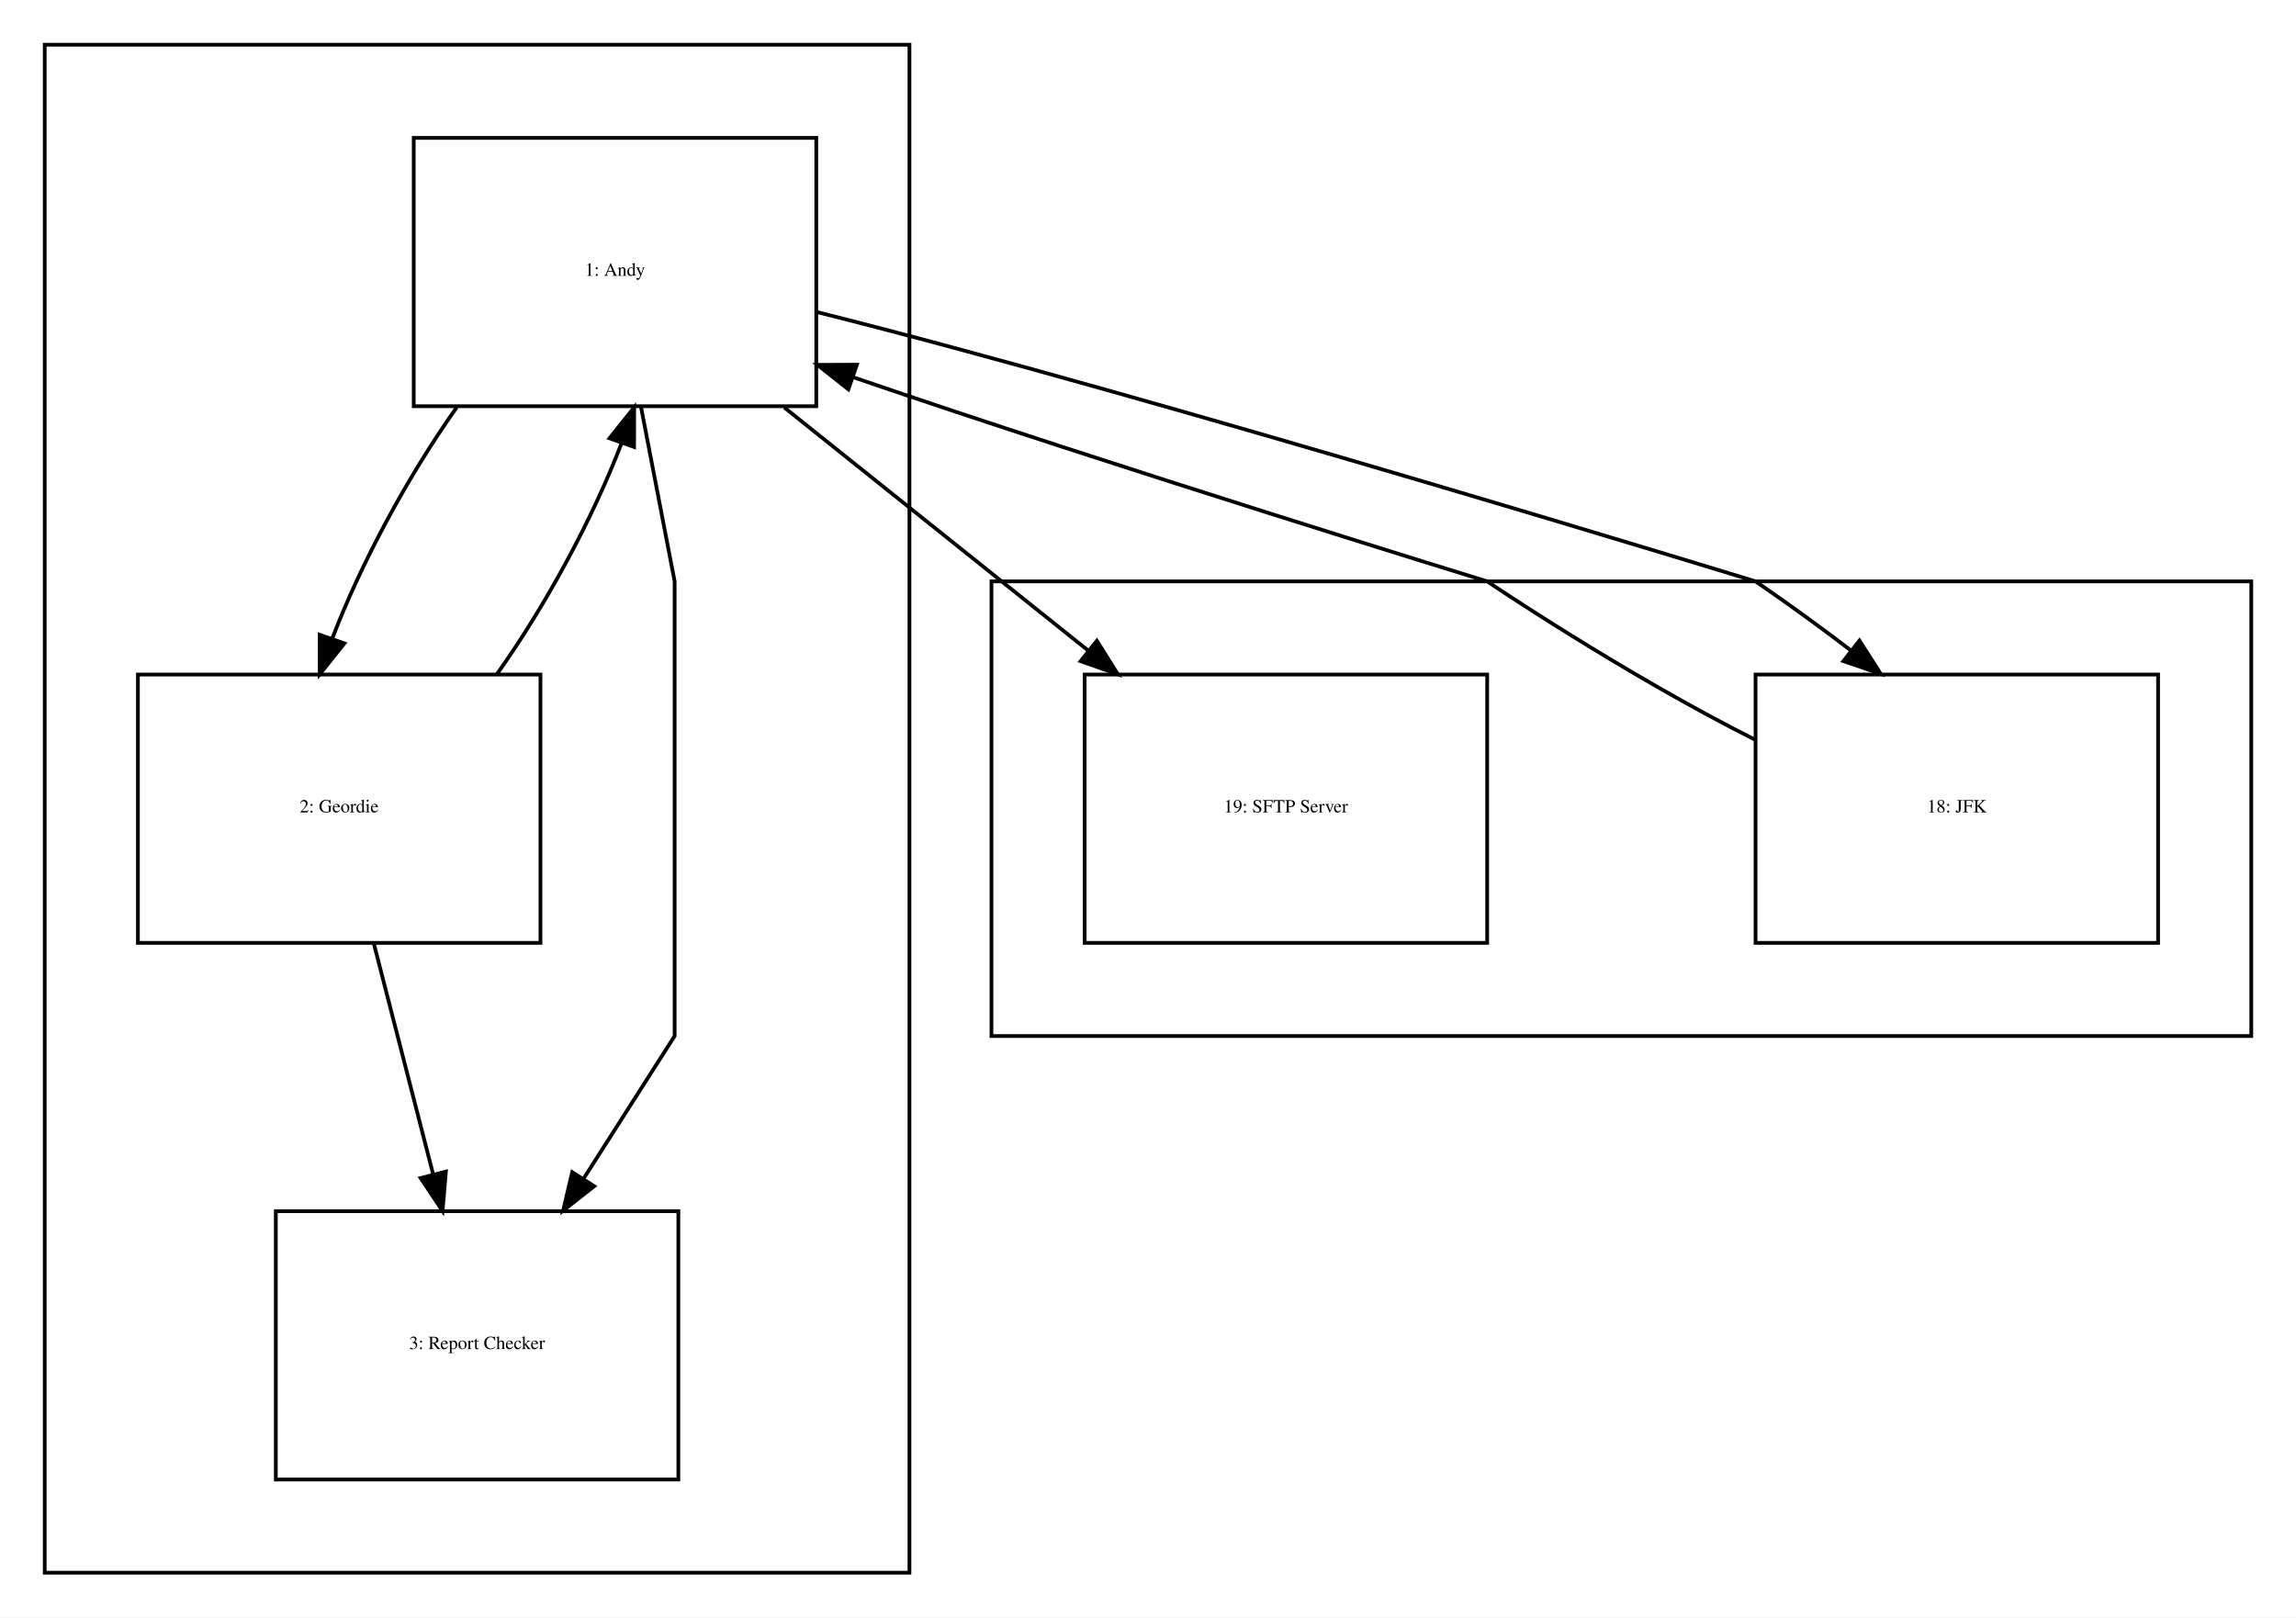
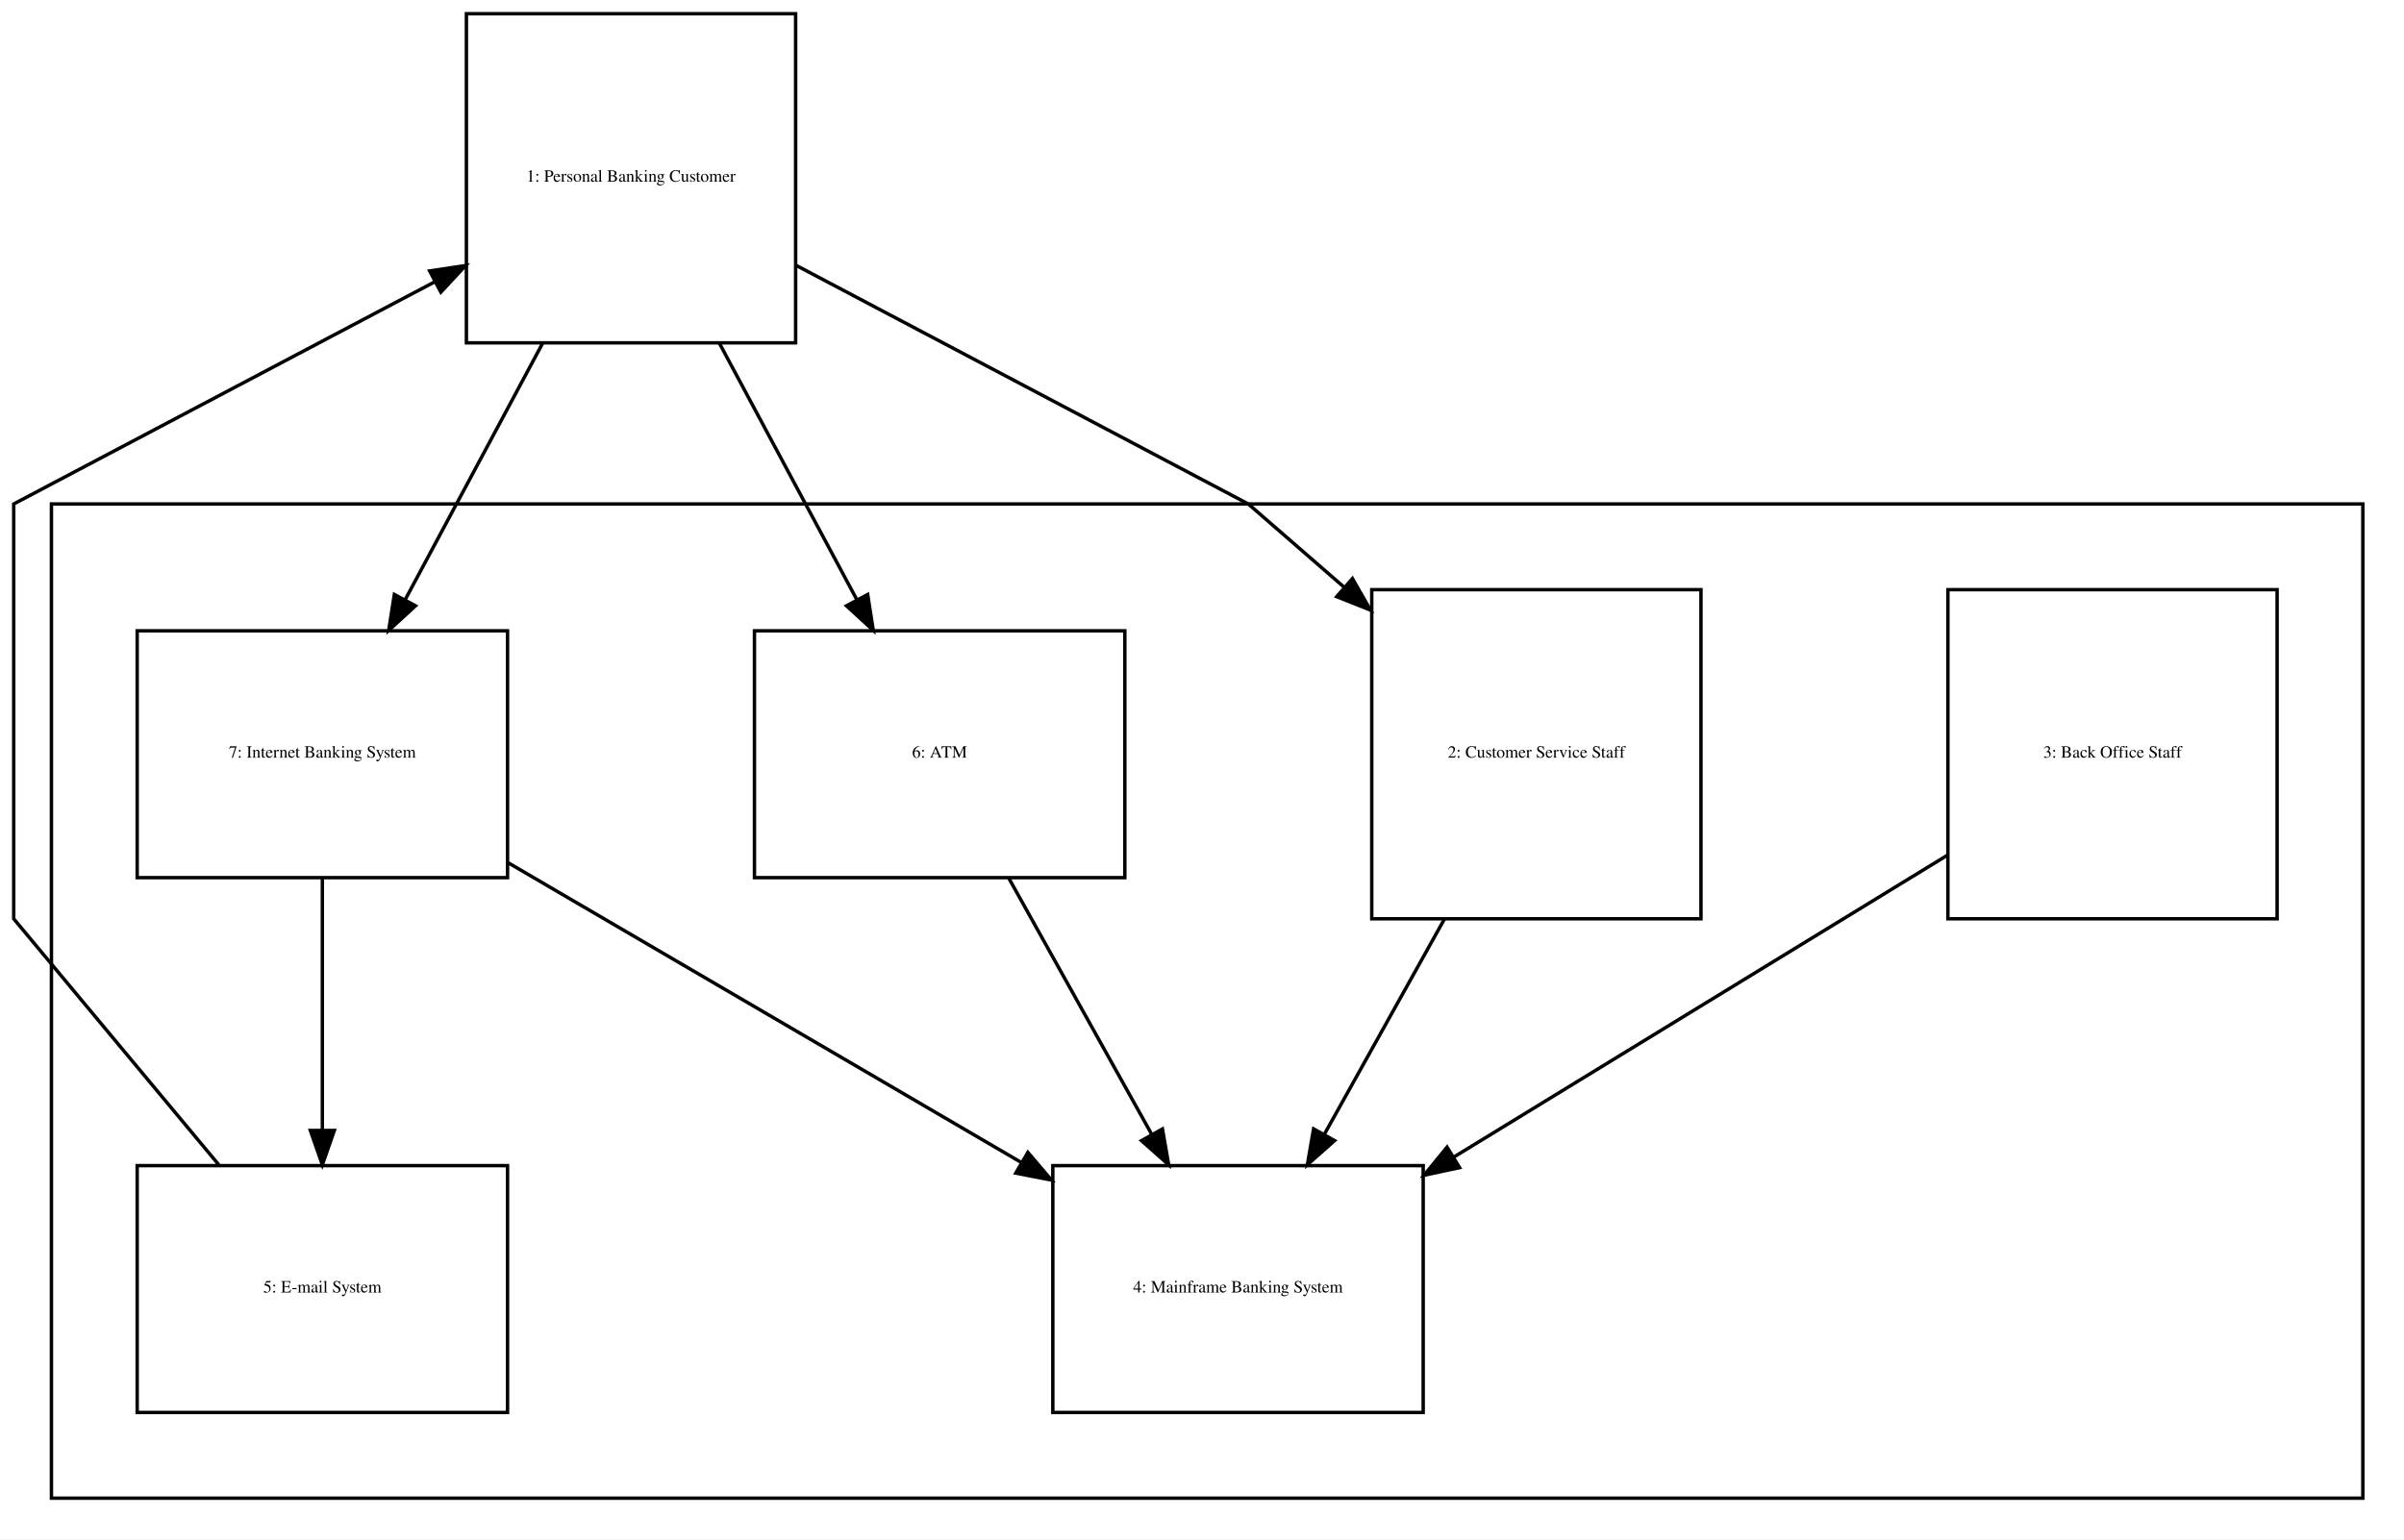
- <svg xmlns="http://www.w3.org/2000/svg" width="616pt" height="434pt" viewBox="0.00 0.00 616.00 434.00">
-   <g id="graph0" class="graph" transform="scale(1 1) rotate(0) translate(4 430)">
-     <polygon fill="#ffffff" stroke="transparent" points="-4,4 -4,-430 612,-430 612,4 -4,4" />
+ <svg xmlns="http://www.w3.org/2000/svg" width="701pt" height="449pt" viewBox="0.00 0.00 701.00 449.00">
+   <g id="graph0" class="graph" transform="scale(1 1) rotate(0) translate(4 445)">
+     <polygon fill="#ffffff" stroke="transparent" points="-4,4 -4,-445 697,-445 697,4 -4,4" />
    <g id="clust1" class="cluster">
-       <polygon fill="none" stroke="#000000" points="8,-8 8,-418 240,-418 240,-8 8,-8" />
+       <polygon fill="none" stroke="#000000" points="11,-8 11,-298 685,-298 685,-8 11,-8" />
    </g>
-     <g id="clust2" class="cluster">
-       <polygon fill="none" stroke="#000000" points="262,-152 262,-274 600,-274 600,-152 262,-152" />
+     <g id="2" class="node">
+       <polygon fill="none" stroke="#000000" points="492,-273 396,-273 396,-177 492,-177 492,-273" />
+       <text text-anchor="middle" x="444" y="-224" font-family="Times,serif" font-size="5.00" fill="#000000">2: Customer Service Staff</text>
+     </g>
+     <g id="4" class="node">
+       <polygon fill="none" stroke="#000000" points="411,-105 303,-105 303,-33 411,-33 411,-105" />
+       <text text-anchor="middle" x="357" y="-68" font-family="Times,serif" font-size="5.00" fill="#000000">4: Mainframe Banking System</text>
+     </g>
+     <g id="24" class="edge">
+       <path fill="none" stroke="#000000" d="M417.187,-176.922C406.017,-156.892 393.116,-133.76 382.13,-114.061" />
+       <polygon fill="#000000" stroke="#000000" points="385.158,-112.304 377.23,-105.275 379.044,-115.714 385.158,-112.304" />
+     </g>
+     <g id="3" class="node">
+       <polygon fill="none" stroke="#000000" points="660,-273 564,-273 564,-177 660,-177 660,-273" />
+       <text text-anchor="middle" x="612" y="-224" font-family="Times,serif" font-size="5.00" fill="#000000">3: Back Office Staff</text>
+     </g>
+     <g id="27" class="edge">
+       <path fill="none" stroke="#000000" d="M563.737,-195.474C522.992,-170.548 464.361,-134.68 419.936,-107.502" />
+       <polygon fill="#000000" stroke="#000000" points="421.607,-104.421 411.25,-102.188 417.954,-110.393 421.607,-104.421" />
+     </g>
+     <g id="5" class="node">
+       <polygon fill="none" stroke="#000000" points="144,-105 36,-105 36,-33 144,-33 144,-105" />
+       <text text-anchor="middle" x="90" y="-68" font-family="Times,serif" font-size="5.00" fill="#000000">5: E-mail System</text>
    </g>
    <g id="1" class="node">
-       <polygon fill="none" stroke="#000000" points="215,-393 107,-393 107,-321 215,-321 215,-393" />
-       <text text-anchor="middle" x="161" y="-356" font-family="Times,serif" font-size="5.00" fill="#000000">1: Andy</text>
-     </g>
-     <g id="2" class="node">
-       <polygon fill="none" stroke="#000000" points="141,-249 33,-249 33,-177 141,-177 141,-249" />
-       <text text-anchor="middle" x="87" y="-212" font-family="Times,serif" font-size="5.00" fill="#000000">2: Geordie</text>
-     </g>
-     <g id="12" class="edge">
-       <path fill="none" stroke="#000000" d="M118.517,-320.663C105.17,-301.832 92.751,-278.646 85.124,-258.62" />
-       <polygon fill="#000000" stroke="#000000" points="88.39,-257.357 81.781,-249.076 81.783,-259.671 88.39,-257.357" />
-     </g>
-     <g id="3" class="node">
-       <polygon fill="none" stroke="#000000" points="178,-105 70,-105 70,-33 178,-33 178,-105" />
-       <text text-anchor="middle" x="124" y="-68" font-family="Times,serif" font-size="5.00" fill="#000000">3: Report Checker</text>
-     </g>
-     <g id="11" class="edge">
-       <path fill="none" stroke="#000000" d="M167.971,-320.836C172.283,-298.47 177,-274 177,-274 177,-274 177,-152 177,-152 177,-152 165.037,-133.265 152.478,-113.598" />
-       <polygon fill="#000000" stroke="#000000" points="155.424,-111.708 147.092,-105.164 149.524,-115.475 155.424,-111.708" />
-     </g>
-     <g id="18" class="node">
-       <polygon fill="none" stroke="#000000" points="575,-249 467,-249 467,-177 575,-177 575,-249" />
-       <text text-anchor="middle" x="521" y="-212" font-family="Times,serif" font-size="5.00" fill="#000000">18: JFK</text>
+       <polygon fill="none" stroke="#000000" points="228,-441 132,-441 132,-345 228,-345 228,-441" />
+       <text text-anchor="middle" x="180" y="-392" font-family="Times,serif" font-size="5.00" fill="#000000">1: Personal Banking Customer</text>
    </g>
    <g id="22" class="edge">
-       <path fill="none" stroke="#000000" d="M215.302,-346.234C305.076,-323.776 467,-274 467,-274 467,-274 479.038,-265.841 492.547,-255.491" />
-       <polygon fill="#000000" stroke="#000000" points="494.878,-258.111 500.592,-249.189 490.561,-252.601 494.878,-258.111" />
+       <path fill="none" stroke="#000000" d="M59.781,-105.263C33.635,-136.638 0,-177 0,-177 0,-177 0,-298 0,-298 0,-298 70.1,-334.997 122.807,-362.815" />
+       <polygon fill="#000000" stroke="#000000" points="121.286,-365.969 131.763,-367.542 124.553,-359.779 121.286,-365.969" />
    </g>
-     <g id="19" class="node">
-       <polygon fill="none" stroke="#000000" points="395,-249 287,-249 287,-177 395,-177 395,-249" />
-       <text text-anchor="middle" x="341" y="-212" font-family="Times,serif" font-size="5.00" fill="#000000">19: SFTP Server</text>
+     <g id="6" class="node">
+       <polygon fill="none" stroke="#000000" points="324,-261 216,-261 216,-189 324,-189 324,-261" />
+       <text text-anchor="middle" x="270" y="-224" font-family="Times,serif" font-size="5.00" fill="#000000">6: ATM</text>
+     </g>
+     <g id="26" class="edge">
+       <path fill="none" stroke="#000000" d="M290.178,-188.818C302.597,-166.551 318.615,-137.828 331.856,-114.087" />
+       <polygon fill="#000000" stroke="#000000" points="334.967,-115.694 336.781,-105.255 328.853,-112.284 334.967,-115.694" />
+     </g>
+     <g id="7" class="node">
+       <polygon fill="none" stroke="#000000" points="144,-261 36,-261 36,-189 144,-189 144,-261" />
+       <text text-anchor="middle" x="90" y="-224" font-family="Times,serif" font-size="5.00" fill="#000000">7: Internet Banking System</text>
    </g>
    <g id="20" class="edge">
-       <path fill="none" stroke="#000000" d="M206.422,-320.663C231.244,-300.804 262.12,-276.104 288.034,-255.373" />
-       <polygon fill="#000000" stroke="#000000" points="290.283,-258.056 295.905,-249.076 285.91,-252.59 290.283,-258.056" />
-     </g>
-     <g id="13" class="edge">
-       <path fill="none" stroke="#000000" d="M129.297,-249.076C142.653,-267.867 155.098,-291.046 162.77,-311.101" />
-       <polygon fill="#000000" stroke="#000000" points="159.514,-312.392 166.136,-320.663 166.117,-310.068 159.514,-312.392" />
-     </g>
-     <g id="14" class="edge">
-       <path fill="none" stroke="#000000" d="M96.337,-176.663C101.153,-157.917 107.079,-134.857 112.208,-114.893" />
-       <polygon fill="#000000" stroke="#000000" points="115.632,-115.632 114.731,-105.076 108.852,-113.89 115.632,-115.632" />
+       <path fill="none" stroke="#000000" d="M144.031,-193.431C187.317,-168.141 248.126,-132.612 293.691,-105.989" />
+       <polygon fill="#000000" stroke="#000000" points="295.723,-108.856 302.591,-100.789 292.191,-102.812 295.723,-108.856" />
    </g>
    <g id="21" class="edge">
-       <path fill="none" stroke="#000000" d="M466.96,-231.468C431.264,-249.421 395,-274 395,-274 395,-274 295.153,-304.694 224.991,-328.751" />
-       <polygon fill="#000000" stroke="#000000" points="223.611,-325.524 215.302,-332.097 225.896,-332.141 223.611,-325.524" />
+       <path fill="none" stroke="#000000" d="M90,-188.818C90,-166.943 90,-138.838 90,-115.346" />
+       <polygon fill="#000000" stroke="#000000" points="93.5,-115.255 90,-105.255 86.5,-115.255 93.5,-115.255" />
+     </g>
+     <g id="23" class="edge">
+       <path fill="none" stroke="#000000" d="M228.237,-367.542C281.555,-339.402 360,-298 360,-298 360,-298 372.519,-287.121 387.891,-273.762" />
+       <polygon fill="#000000" stroke="#000000" points="390.371,-276.243 395.624,-267.041 385.78,-270.959 390.371,-276.243" />
+     </g>
+     <g id="25" class="edge">
+       <path fill="none" stroke="#000000" d="M205.79,-344.858C218.401,-321.319 233.489,-293.154 245.87,-270.043" />
+       <polygon fill="#000000" stroke="#000000" points="249.008,-271.597 250.645,-261.13 242.837,-268.292 249.008,-271.597" />
+     </g>
+     <g id="19" class="edge">
+       <path fill="none" stroke="#000000" d="M154.21,-344.858C141.599,-321.319 126.511,-293.154 114.13,-270.043" />
+       <polygon fill="#000000" stroke="#000000" points="117.163,-268.292 109.355,-261.13 110.992,-271.597 117.163,-268.292" />
    </g>
  </g>
</svg>
